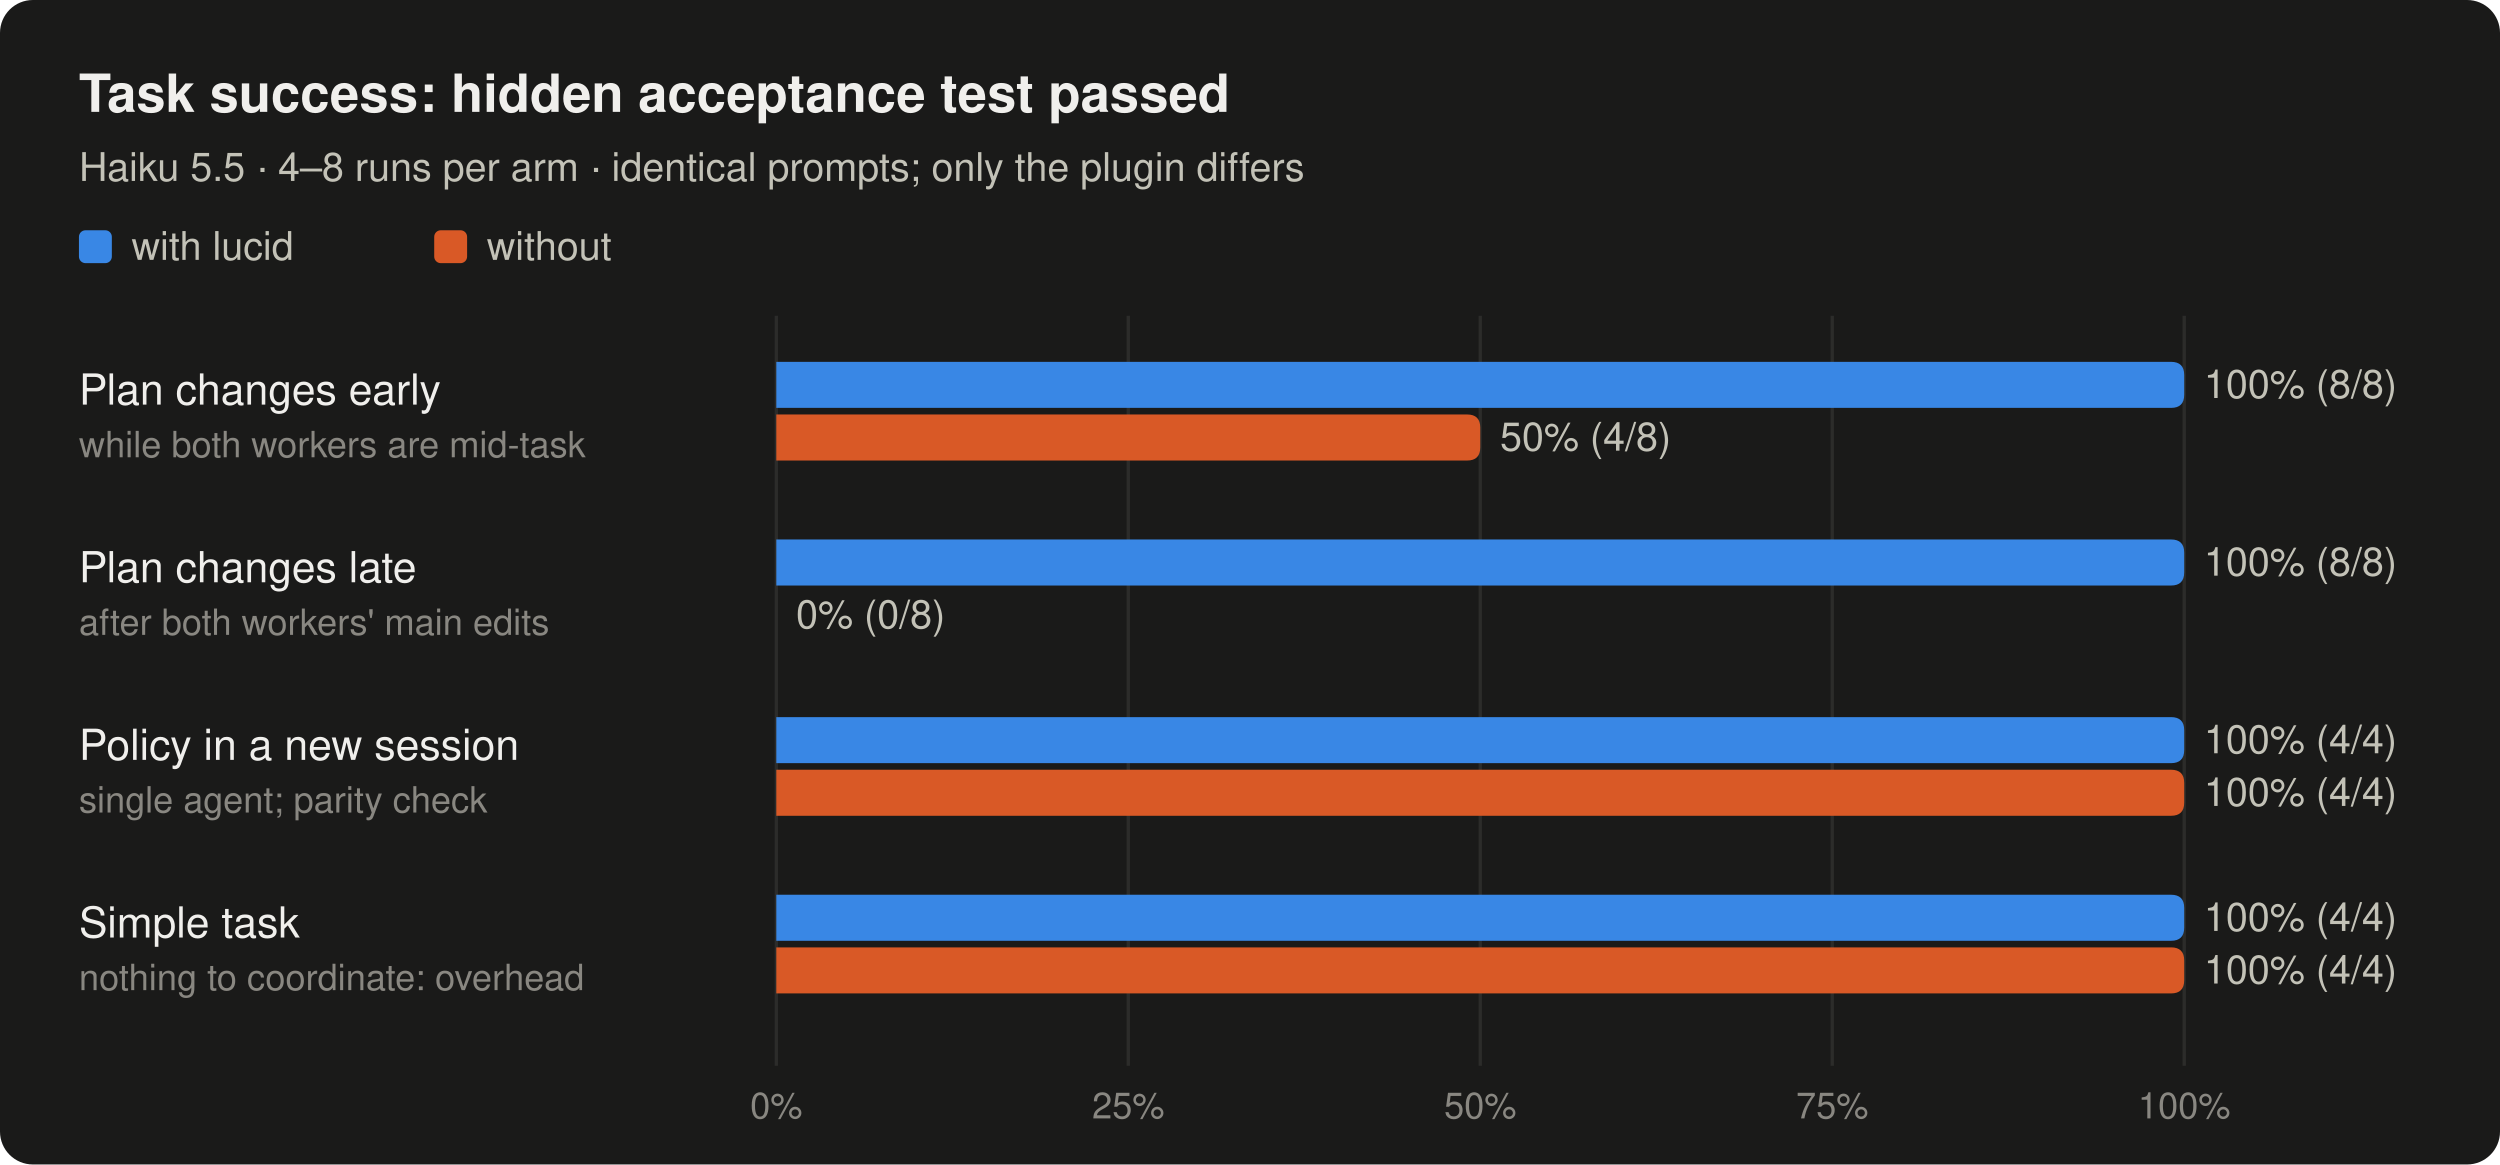
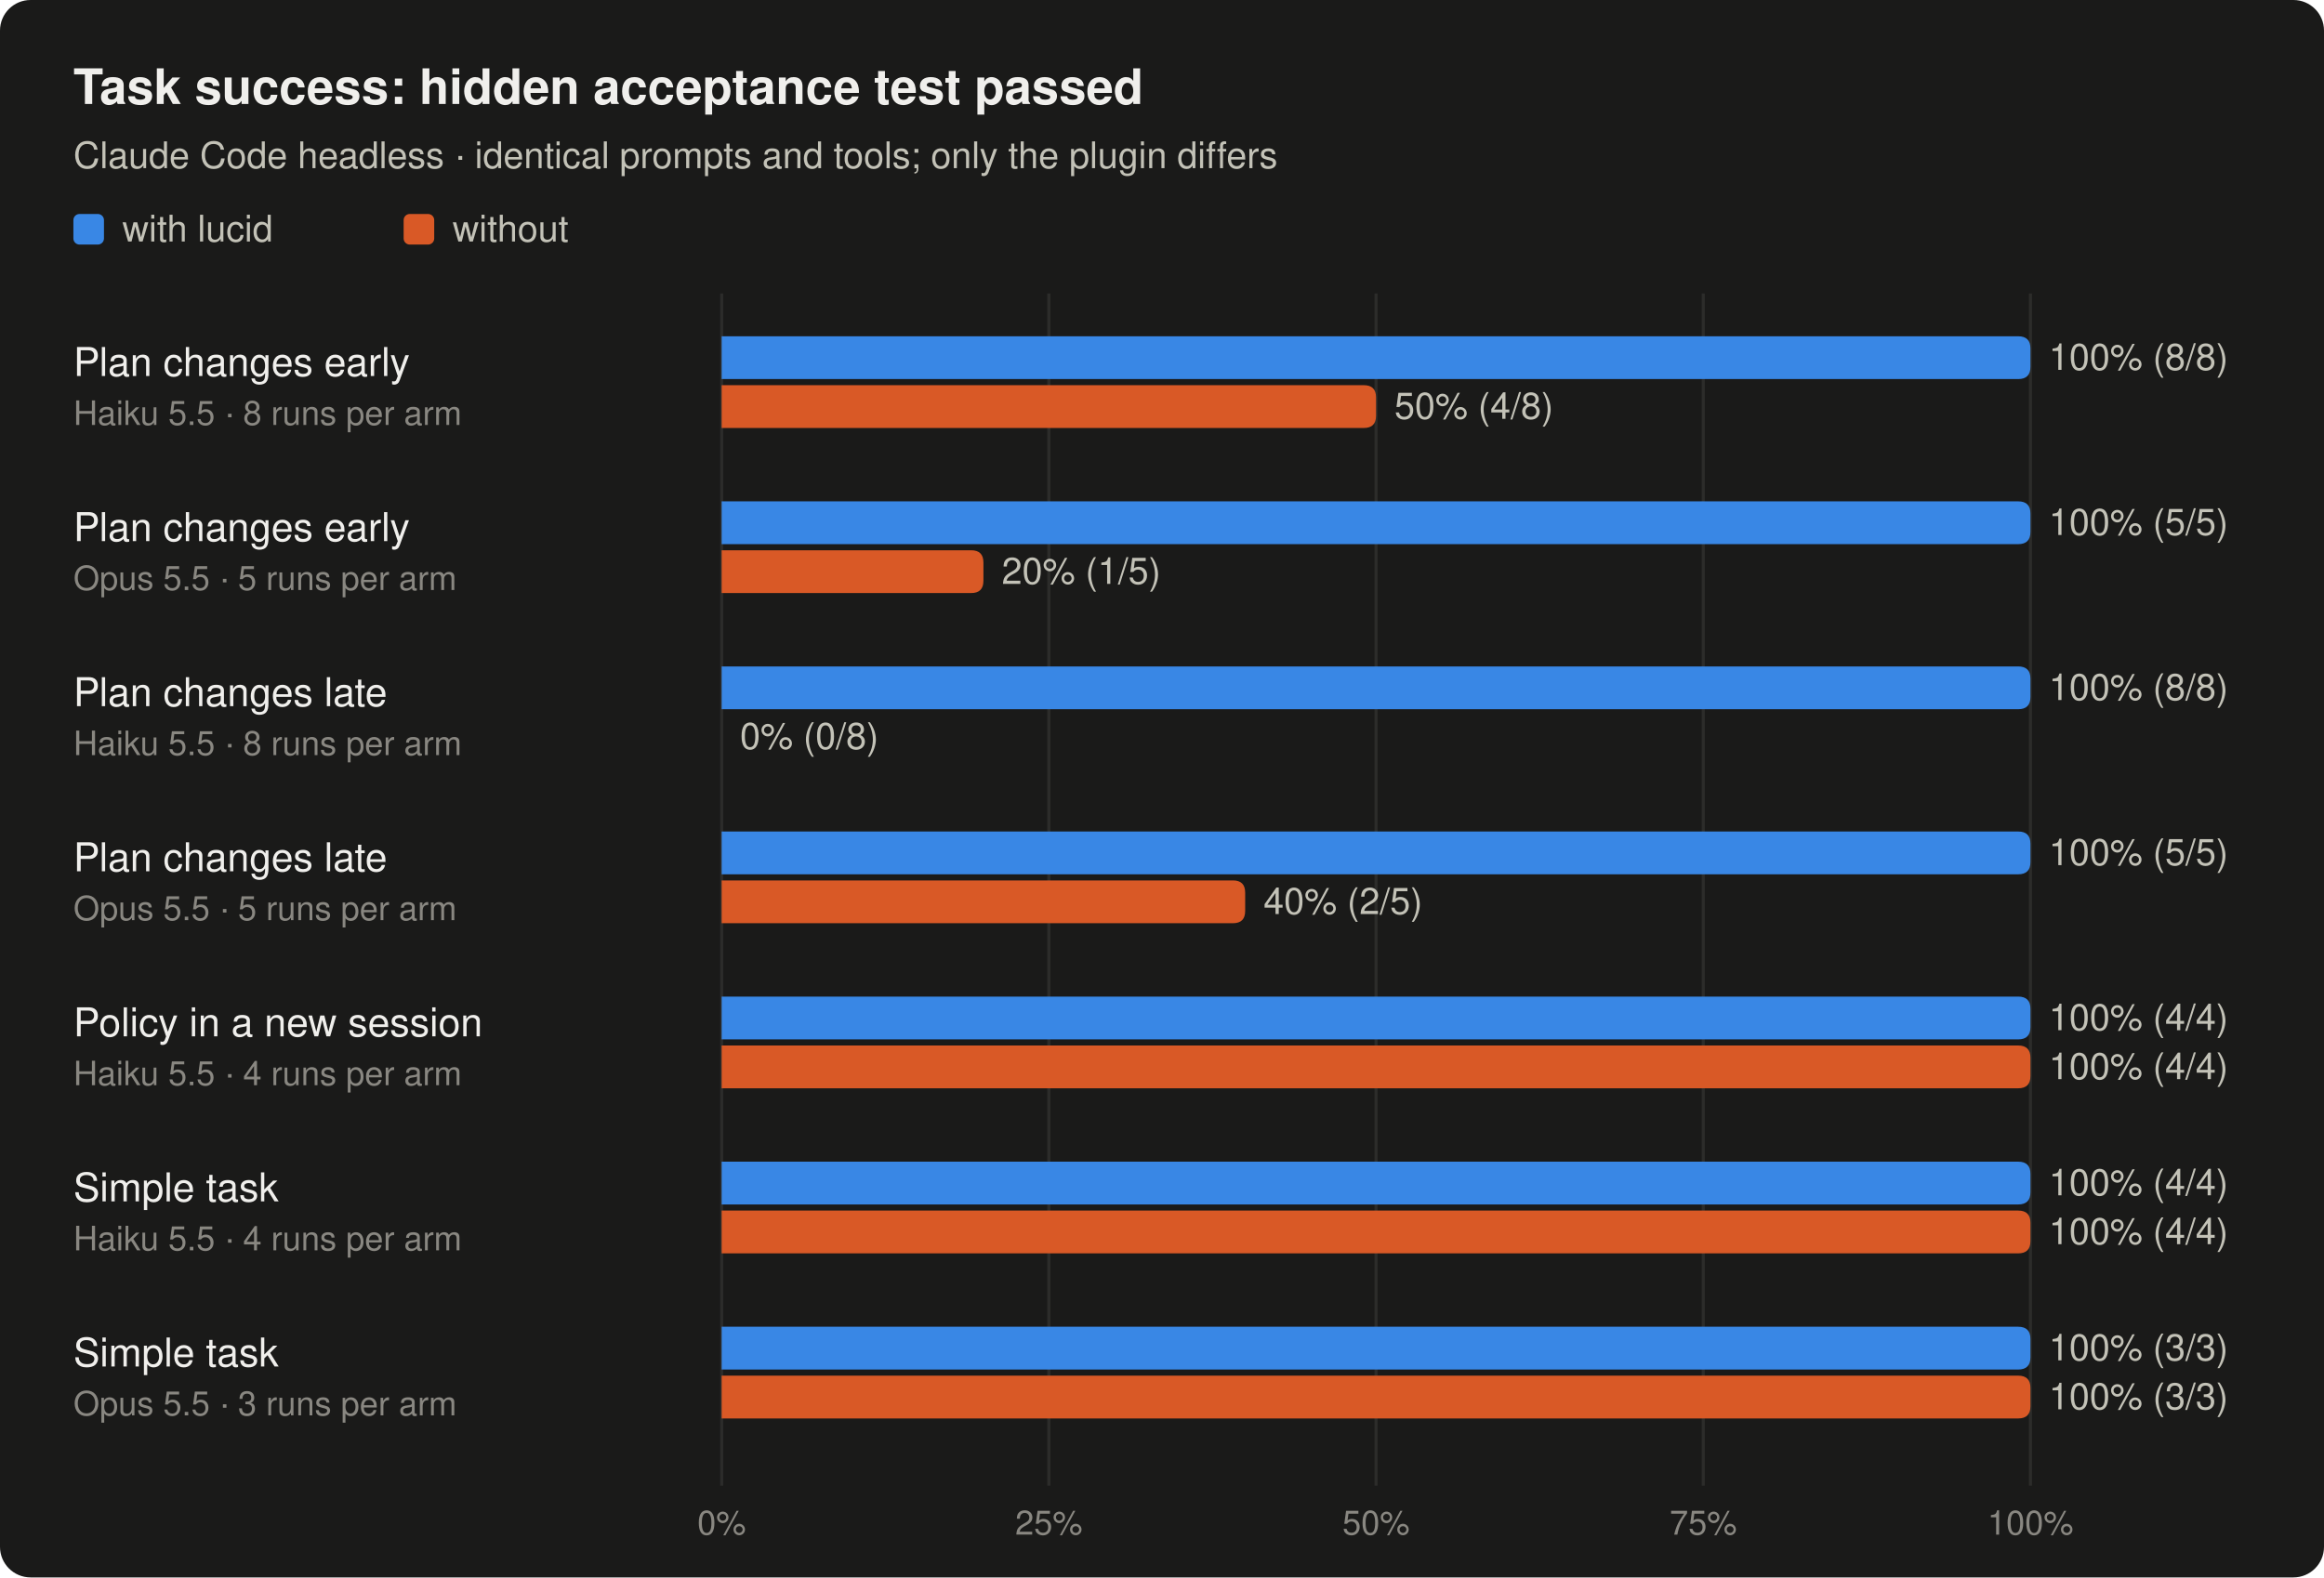
- <svg xmlns="http://www.w3.org/2000/svg" width="760" height="354" viewBox="0 0 760 354" font-family="-apple-system,BlinkMacSystemFont,'Segoe UI',Helvetica,Arial,sans-serif">
-   <rect width="760" height="354" rx="10" fill="#1a1a19" />
+ <svg xmlns="http://www.w3.org/2000/svg" width="760" height="516" viewBox="0 0 760 516" font-family="-apple-system,BlinkMacSystemFont,'Segoe UI',Helvetica,Arial,sans-serif">
+   <rect width="760" height="516" rx="10" fill="#1a1a19" />
  <text x="24" y="34" font-size="16" font-weight="600" fill="#f0efec">Task success: hidden acceptance test passed</text>
-   <text x="24" y="55" font-size="12" fill="#c3c2b7">Haiku 5.5 · 4–8 runs per arm · identical prompts; only the plugin differs</text>
+   <text x="24" y="55" font-size="12" fill="#c3c2b7">Claude Code headless · identical prompts and tools; only the plugin differs</text>
  <rect x="24" y="70" width="10" height="10" rx="2" fill="#3987e5" />
  <text x="40" y="79" font-size="12" fill="#c3c2b7">with lucid</text>
  <rect x="132" y="70" width="10" height="10" rx="2" fill="#d95926" />
  <text x="148" y="79" font-size="12" fill="#c3c2b7">without</text>
-   <line x1="236.0" y1="96" x2="236.0" y2="324" stroke="#2c2c2a" stroke-width="1" />
-   <text x="236.0" y="340" font-size="11" fill="#898781" text-anchor="middle">0%</text>
-   <line x1="343.0" y1="96" x2="343.0" y2="324" stroke="#2c2c2a" stroke-width="1" />
-   <text x="343.0" y="340" font-size="11" fill="#898781" text-anchor="middle">25%</text>
-   <line x1="450.0" y1="96" x2="450.0" y2="324" stroke="#2c2c2a" stroke-width="1" />
-   <text x="450.0" y="340" font-size="11" fill="#898781" text-anchor="middle">50%</text>
-   <line x1="557.0" y1="96" x2="557.0" y2="324" stroke="#2c2c2a" stroke-width="1" />
-   <text x="557.0" y="340" font-size="11" fill="#898781" text-anchor="middle">75%</text>
-   <line x1="664.0" y1="96" x2="664.0" y2="324" stroke="#2c2c2a" stroke-width="1" />
-   <text x="664.0" y="340" font-size="11" fill="#898781" text-anchor="middle">100%</text>
+   <line x1="236.0" y1="96" x2="236.0" y2="486" stroke="#2c2c2a" stroke-width="1" />
+   <text x="236.0" y="502" font-size="11" fill="#898781" text-anchor="middle">0%</text>
+   <line x1="343.0" y1="96" x2="343.0" y2="486" stroke="#2c2c2a" stroke-width="1" />
+   <text x="343.0" y="502" font-size="11" fill="#898781" text-anchor="middle">25%</text>
+   <line x1="450.0" y1="96" x2="450.0" y2="486" stroke="#2c2c2a" stroke-width="1" />
+   <text x="450.0" y="502" font-size="11" fill="#898781" text-anchor="middle">50%</text>
+   <line x1="557.0" y1="96" x2="557.0" y2="486" stroke="#2c2c2a" stroke-width="1" />
+   <text x="557.0" y="502" font-size="11" fill="#898781" text-anchor="middle">75%</text>
+   <line x1="664.0" y1="96" x2="664.0" y2="486" stroke="#2c2c2a" stroke-width="1" />
+   <text x="664.0" y="502" font-size="11" fill="#898781" text-anchor="middle">100%</text>
  <text x="24" y="123" font-size="13" font-weight="500" fill="#f0efec">Plan changes early</text>
-   <text x="24" y="139" font-size="11" fill="#898781">while both workers are mid-task</text>
+   <text x="24" y="139" font-size="11" fill="#898781">Haiku 5.5 · 8 runs per arm</text>
  <path d="M236.0 110.0H660.0Q664.0 110.0 664.0 114.0V120.0Q664.0 124.0 660.0 124.0H236.0Z" fill="#3987e5" />
  <text x="670.0" y="121.0" font-size="12" fill="#c3c2b7" style="font-variant-numeric:tabular-nums">100%  (8/8)</text>
  <path d="M236.0 126.0H446.0Q450.0 126.0 450.0 130.0V136.0Q450.0 140.0 446.0 140.0H236.0Z" fill="#d95926" />
  <text x="456.0" y="137.0" font-size="12" fill="#c3c2b7" style="font-variant-numeric:tabular-nums">50%  (4/8)</text>
-   <text x="24" y="177" font-size="13" font-weight="500" fill="#f0efec">Plan changes late</text>
-   <text x="24" y="193" font-size="11" fill="#898781">after both workers' main edits</text>
+   <text x="24" y="177" font-size="13" font-weight="500" fill="#f0efec">Plan changes early</text>
+   <text x="24" y="193" font-size="11" fill="#898781">Opus 5.5 · 5 runs per arm</text>
  <path d="M236.0 164.0H660.0Q664.0 164.0 664.0 168.0V174.0Q664.0 178.0 660.0 178.0H236.0Z" fill="#3987e5" />
-   <text x="670.0" y="175.0" font-size="12" fill="#c3c2b7" style="font-variant-numeric:tabular-nums">100%  (8/8)</text>
-   <text x="242.0" y="191.0" font-size="12" fill="#c3c2b7" style="font-variant-numeric:tabular-nums">0%  (0/8)</text>
-   <text x="24" y="231" font-size="13" font-weight="500" fill="#f0efec">Policy in a new session</text>
-   <text x="24" y="247" font-size="11" fill="#898781">single agent; parity check</text>
+   <text x="670.0" y="175.0" font-size="12" fill="#c3c2b7" style="font-variant-numeric:tabular-nums">100%  (5/5)</text>
+   <path d="M236.0 180.0H317.6Q321.6 180.0 321.6 184.0V190.0Q321.6 194.0 317.6 194.0H236.0Z" fill="#d95926" />
+   <text x="327.6" y="191.0" font-size="12" fill="#c3c2b7" style="font-variant-numeric:tabular-nums">20%  (1/5)</text>
+   <text x="24" y="231" font-size="13" font-weight="500" fill="#f0efec">Plan changes late</text>
+   <text x="24" y="247" font-size="11" fill="#898781">Haiku 5.5 · 8 runs per arm</text>
  <path d="M236.0 218.0H660.0Q664.0 218.0 664.0 222.0V228.0Q664.0 232.0 660.0 232.0H236.0Z" fill="#3987e5" />
-   <text x="670.0" y="229.0" font-size="12" fill="#c3c2b7" style="font-variant-numeric:tabular-nums">100%  (4/4)</text>
-   <path d="M236.0 234.0H660.0Q664.0 234.0 664.0 238.0V244.0Q664.0 248.0 660.0 248.0H236.0Z" fill="#d95926" />
-   <text x="670.0" y="245.0" font-size="12" fill="#c3c2b7" style="font-variant-numeric:tabular-nums">100%  (4/4)</text>
-   <text x="24" y="285" font-size="13" font-weight="500" fill="#f0efec">Simple task</text>
-   <text x="24" y="301" font-size="11" fill="#898781">nothing to coordinate: overhead</text>
+   <text x="670.0" y="229.0" font-size="12" fill="#c3c2b7" style="font-variant-numeric:tabular-nums">100%  (8/8)</text>
+   <text x="242.0" y="245.0" font-size="12" fill="#c3c2b7" style="font-variant-numeric:tabular-nums">0%  (0/8)</text>
+   <text x="24" y="285" font-size="13" font-weight="500" fill="#f0efec">Plan changes late</text>
+   <text x="24" y="301" font-size="11" fill="#898781">Opus 5.5 · 5 runs per arm</text>
  <path d="M236.0 272.0H660.0Q664.0 272.0 664.0 276.0V282.0Q664.0 286.0 660.0 286.0H236.0Z" fill="#3987e5" />
-   <text x="670.0" y="283.0" font-size="12" fill="#c3c2b7" style="font-variant-numeric:tabular-nums">100%  (4/4)</text>
-   <path d="M236.0 288.0H660.0Q664.0 288.0 664.0 292.0V298.0Q664.0 302.0 660.0 302.0H236.0Z" fill="#d95926" />
-   <text x="670.0" y="299.0" font-size="12" fill="#c3c2b7" style="font-variant-numeric:tabular-nums">100%  (4/4)</text>
+   <text x="670.0" y="283.0" font-size="12" fill="#c3c2b7" style="font-variant-numeric:tabular-nums">100%  (5/5)</text>
+   <path d="M236.0 288.0H403.2Q407.2 288.0 407.2 292.0V298.0Q407.2 302.0 403.2 302.0H236.0Z" fill="#d95926" />
+   <text x="413.2" y="299.0" font-size="12" fill="#c3c2b7" style="font-variant-numeric:tabular-nums">40%  (2/5)</text>
+   <text x="24" y="339" font-size="13" font-weight="500" fill="#f0efec">Policy in a new session</text>
+   <text x="24" y="355" font-size="11" fill="#898781">Haiku 5.5 · 4 runs per arm</text>
+   <path d="M236.0 326.0H660.0Q664.0 326.0 664.0 330.0V336.0Q664.0 340.0 660.0 340.0H236.0Z" fill="#3987e5" />
+   <text x="670.0" y="337.0" font-size="12" fill="#c3c2b7" style="font-variant-numeric:tabular-nums">100%  (4/4)</text>
+   <path d="M236.0 342.0H660.0Q664.0 342.0 664.0 346.0V352.0Q664.0 356.0 660.0 356.0H236.0Z" fill="#d95926" />
+   <text x="670.0" y="353.0" font-size="12" fill="#c3c2b7" style="font-variant-numeric:tabular-nums">100%  (4/4)</text>
+   <text x="24" y="393" font-size="13" font-weight="500" fill="#f0efec">Simple task</text>
+   <text x="24" y="409" font-size="11" fill="#898781">Haiku 5.5 · 4 runs per arm</text>
+   <path d="M236.0 380.0H660.0Q664.0 380.0 664.0 384.0V390.0Q664.0 394.0 660.0 394.0H236.0Z" fill="#3987e5" />
+   <text x="670.0" y="391.0" font-size="12" fill="#c3c2b7" style="font-variant-numeric:tabular-nums">100%  (4/4)</text>
+   <path d="M236.0 396.0H660.0Q664.0 396.0 664.0 400.0V406.0Q664.0 410.0 660.0 410.0H236.0Z" fill="#d95926" />
+   <text x="670.0" y="407.0" font-size="12" fill="#c3c2b7" style="font-variant-numeric:tabular-nums">100%  (4/4)</text>
+   <text x="24" y="447" font-size="13" font-weight="500" fill="#f0efec">Simple task</text>
+   <text x="24" y="463" font-size="11" fill="#898781">Opus 5.5 · 3 runs per arm</text>
+   <path d="M236.0 434.0H660.0Q664.0 434.0 664.0 438.0V444.0Q664.0 448.0 660.0 448.0H236.0Z" fill="#3987e5" />
+   <text x="670.0" y="445.0" font-size="12" fill="#c3c2b7" style="font-variant-numeric:tabular-nums">100%  (3/3)</text>
+   <path d="M236.0 450.0H660.0Q664.0 450.0 664.0 454.0V460.0Q664.0 464.0 660.0 464.0H236.0Z" fill="#d95926" />
+   <text x="670.0" y="461.0" font-size="12" fill="#c3c2b7" style="font-variant-numeric:tabular-nums">100%  (3/3)</text>
</svg>
